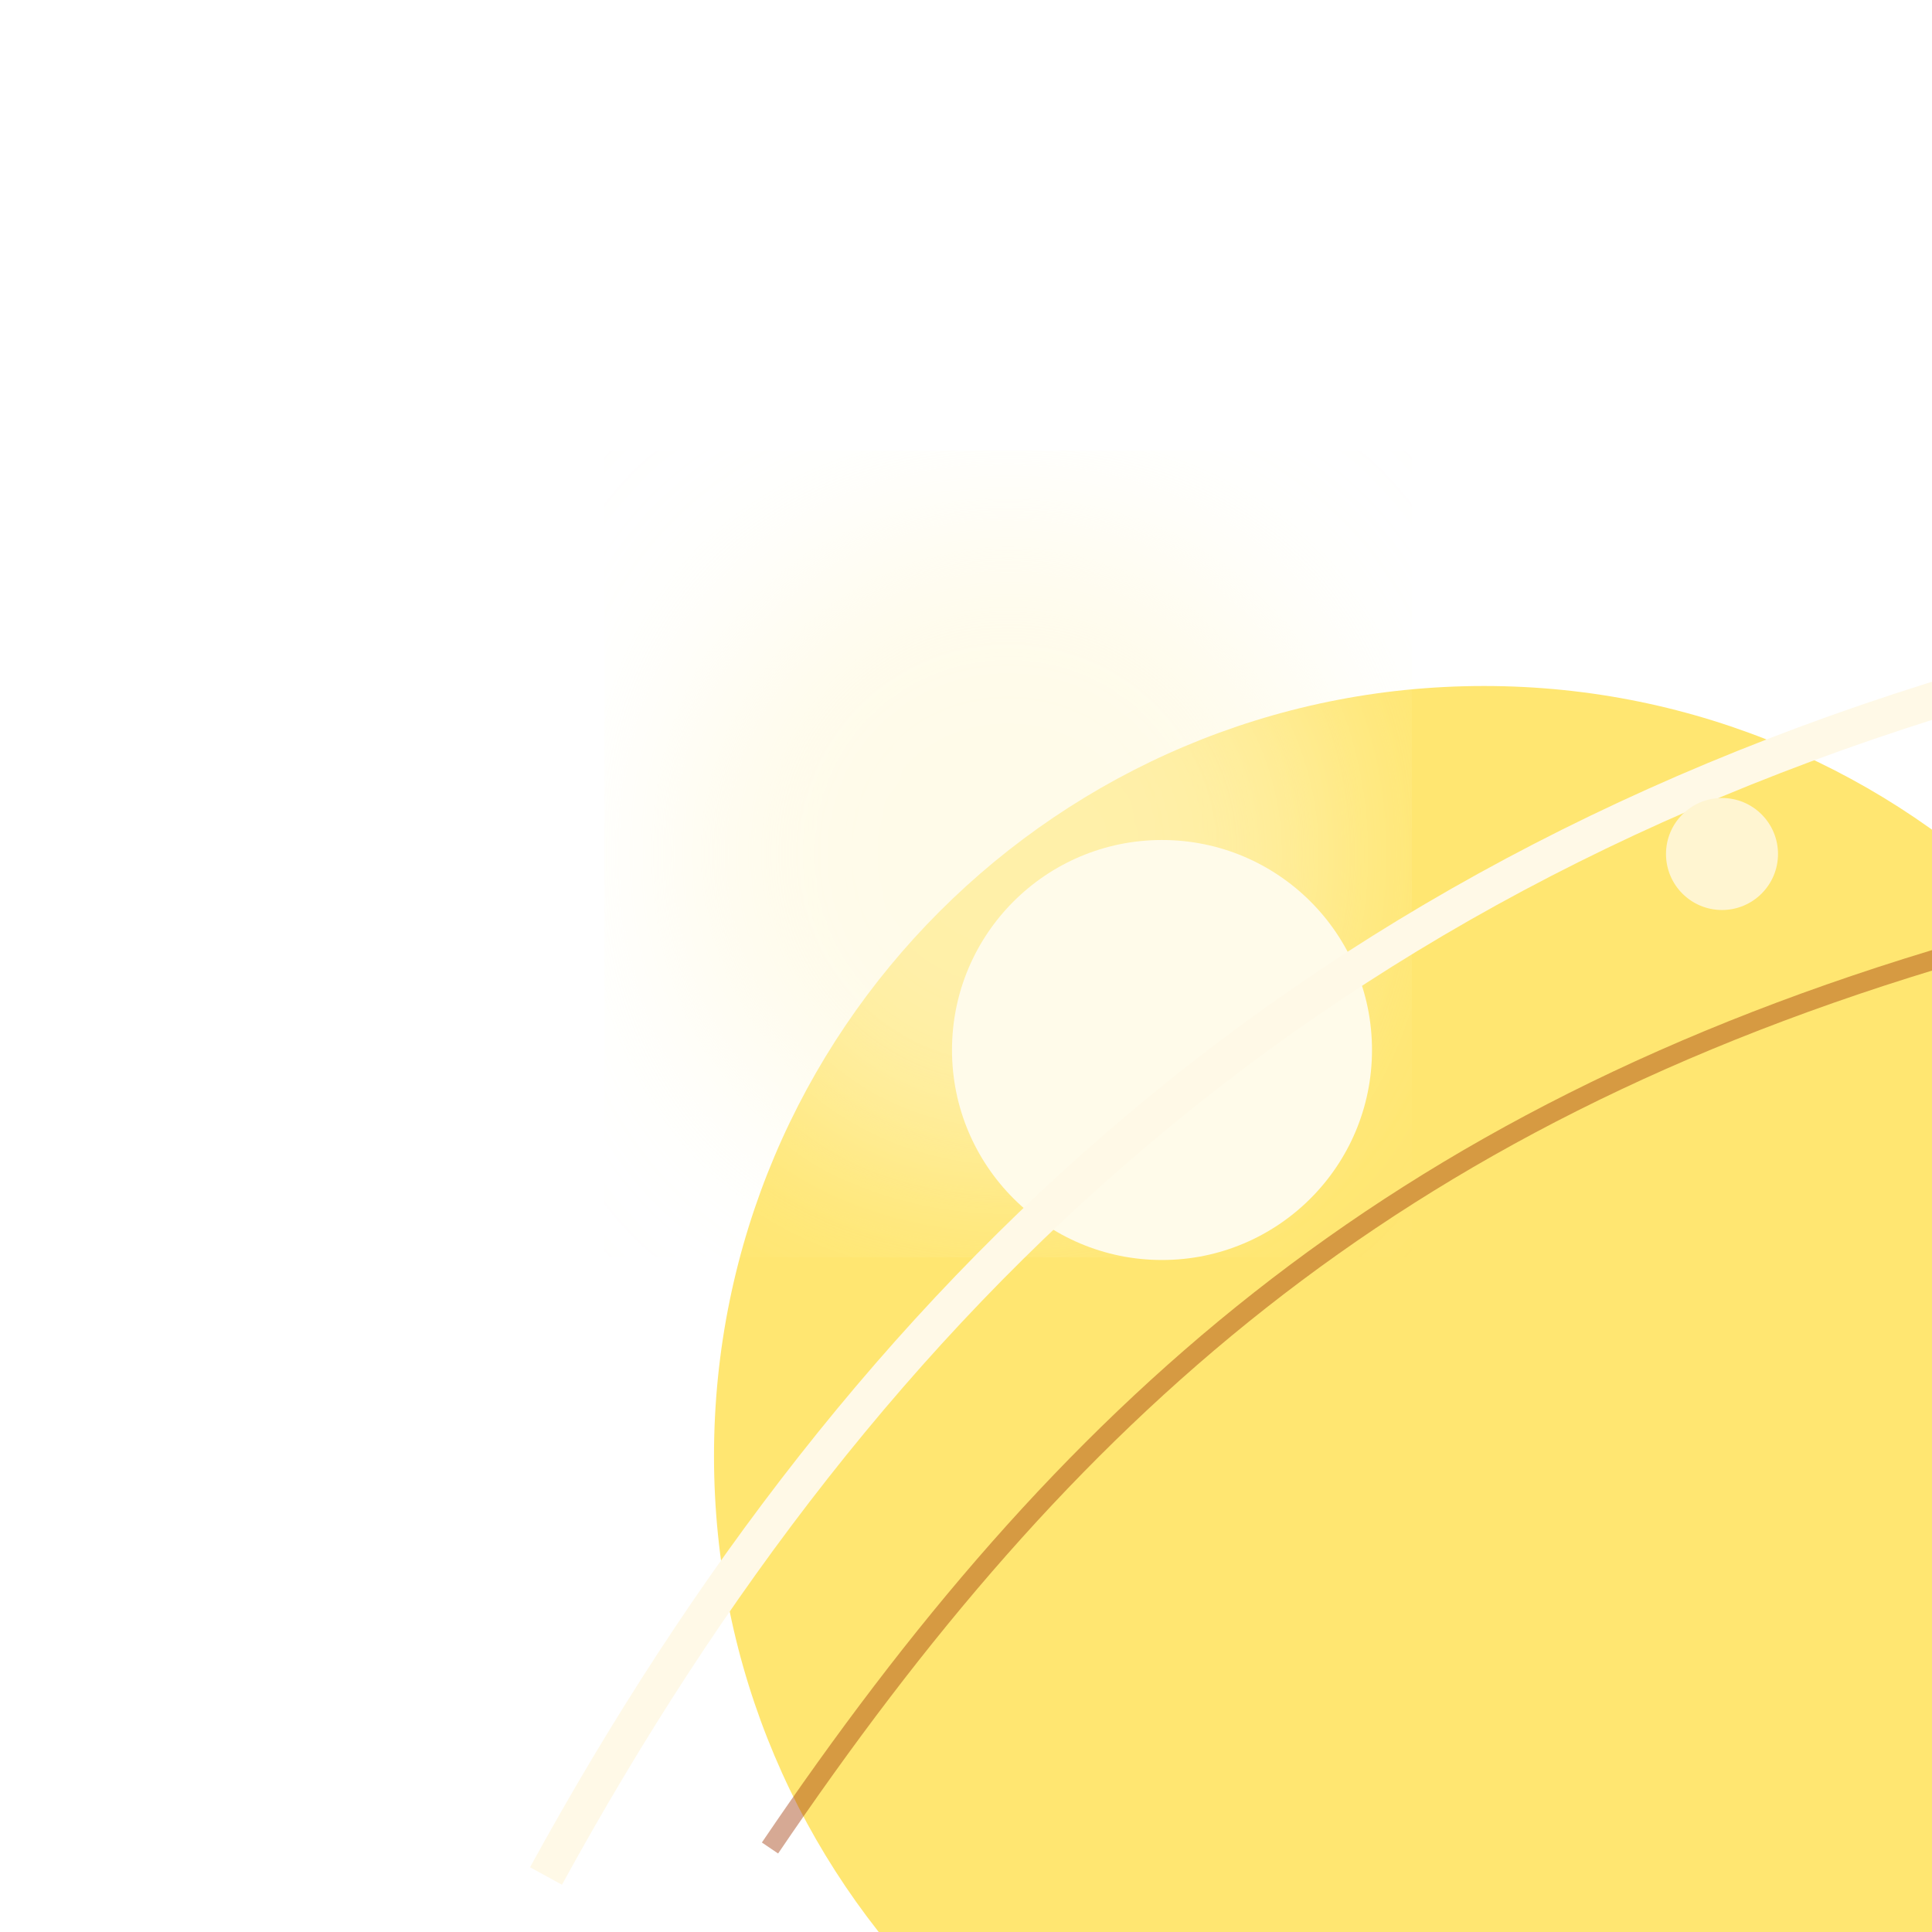
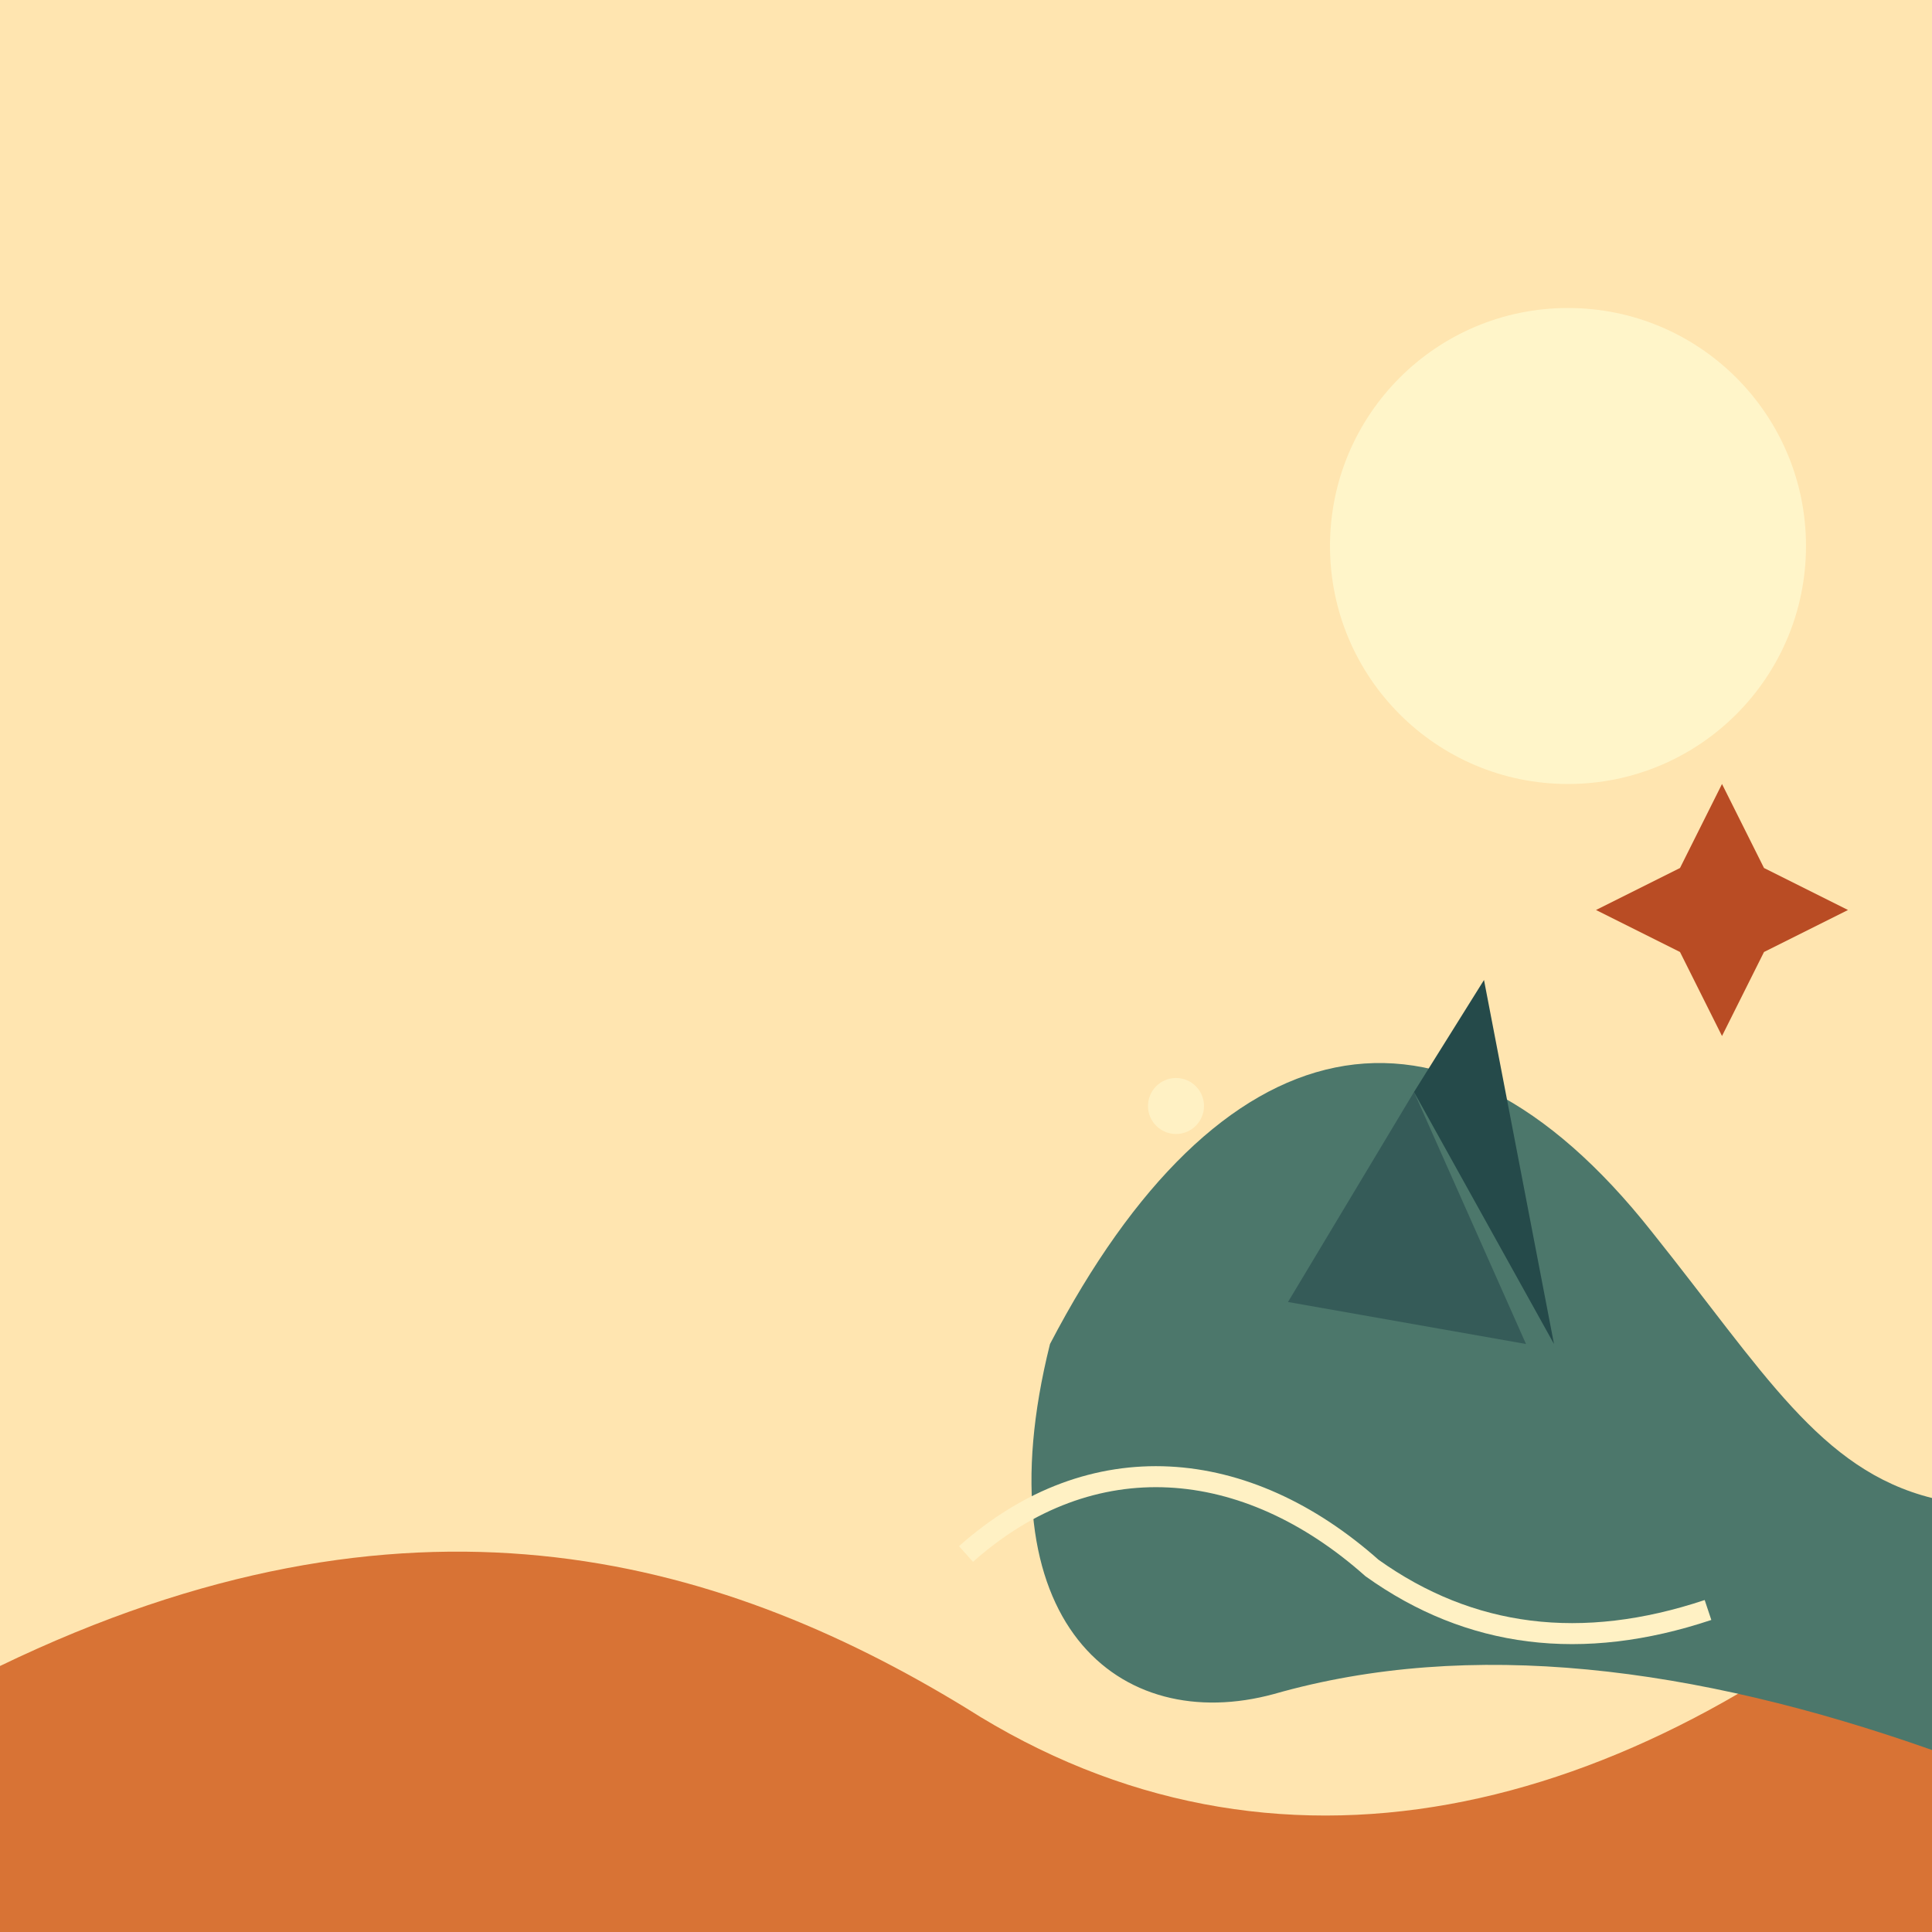
<svg xmlns="http://www.w3.org/2000/svg" viewBox="0 0 138 138">
-   <defs>
-     <linearGradient id="a" x1="36" y1="40" x2="140" y2="138">
-       <stop stop-color="#FFE671" />
-       <stop offset=".42" stop-color="#FFAC00" />
-       <stop offset="1" stop-color="#F14D00" />
-     </linearGradient>
-     <filter id="b">
-       <feGaussianBlur stdDeviation="7" />
-     </filter>
-   </defs>
-   <circle cx="106" cy="104" r="55" fill="url(#a)" />
-   <circle cx="72" cy="61" r="24" fill="#FFF7D7" fill-opacity=".55" filter="url(#b)" />
-   <circle cx="83" cy="75" r="15" fill="#FFFBEA" />
-   <path d="M39 134C62 92 94 62 145 48" fill="none" stroke="#FFF9E7" stroke-width="2.6" />
-   <path d="M55 132C76 101 99 80 140 68" fill="none" stroke="#9D3300" stroke-opacity=".42" stroke-width="1.4" />
-   <circle cx="123" cy="61" r="4" fill="#FFF5D1" />
+   <rect width="138" height="138" fill="#FFE5B0" />
+   <path d="M0 119C29 105 51 111 69 122C91 136 116 130 138 111V138H0Z" fill="#D87335" />
+   <circle cx="112" cy="39" r="17" fill="#FFF5C9" />
+   <path d="M75 96C87 73 103 69 118 88C126 98 130 105 138 107V125C121 119 105 117 91 121C80 124 70 116 75 96Z" fill="#4C776B" />
+   <path d="M69 111C78 103 89 104 98 112C105 117 113 118 122 115" fill="none" stroke="#FFF1C4" stroke-width="1.5" />
+   <path d="M92 93L101 78L109 96Z" fill="#355B58" />
+   <path d="M101 78L106 70L111 96Z" fill="#254A4A" />
+   <path d="M120 62L123 56L126 62L132 65L126 68L123 74L120 68L114 65Z" fill="#B94C24" />
+   <circle cx="84" cy="79" r="2" fill="#FFF1C4" />
</svg>
